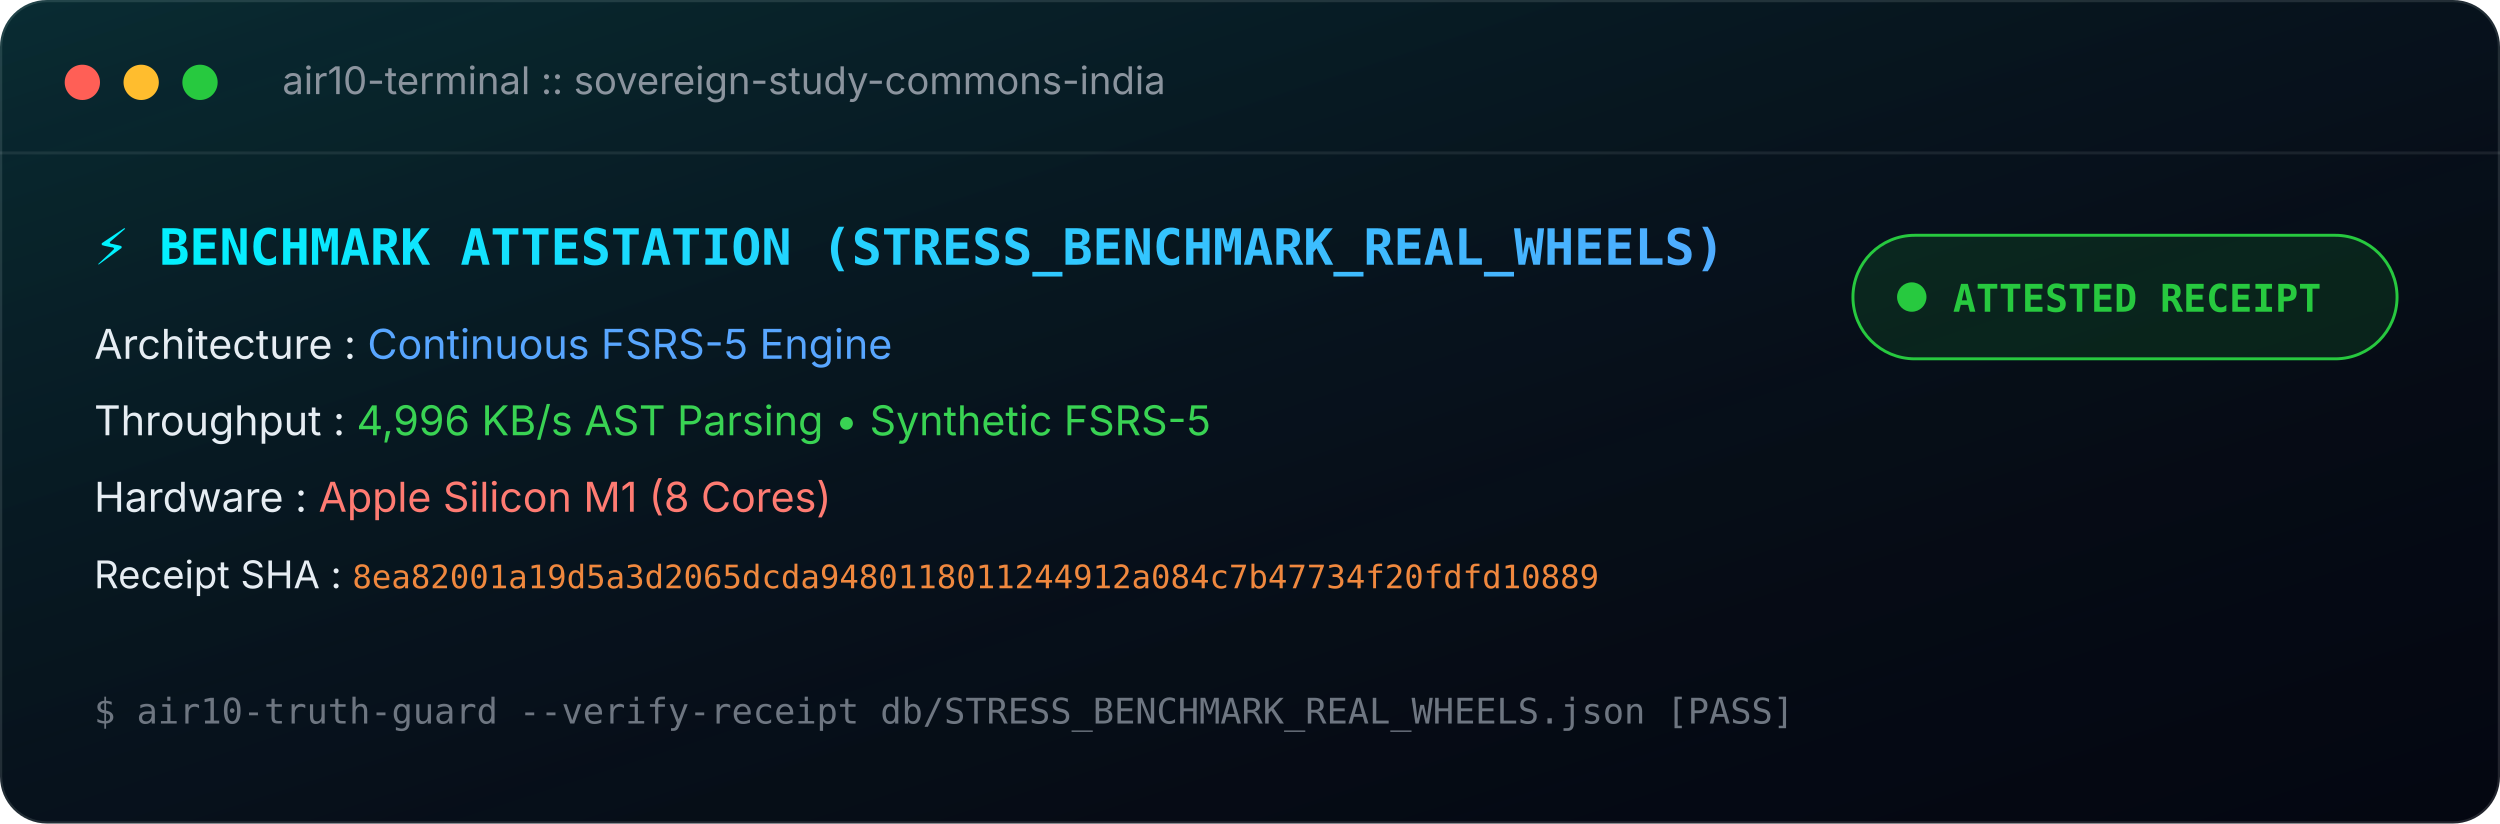
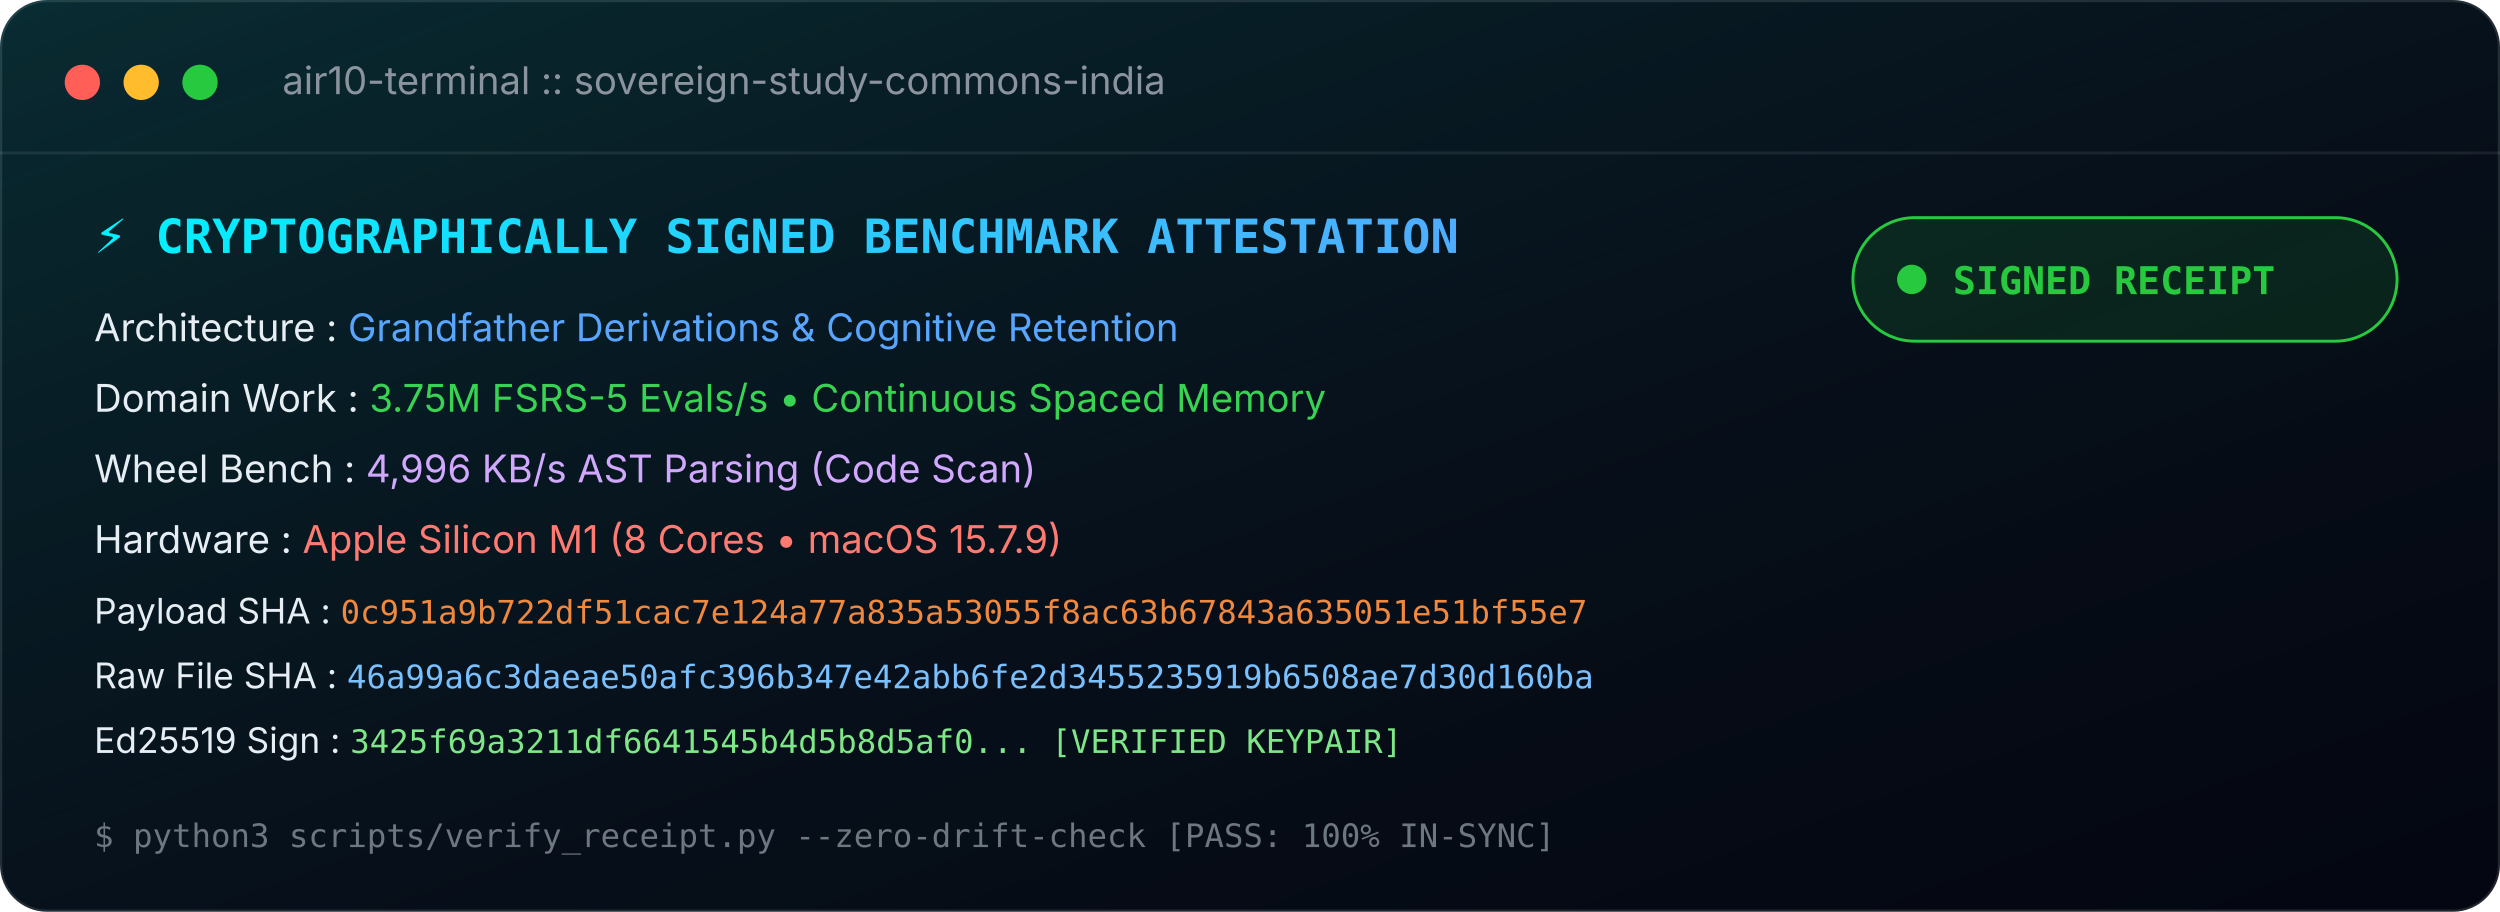
- <svg xmlns="http://www.w3.org/2000/svg" viewBox="0 0 850 280" width="100%" height="280">
+ <svg xmlns="http://www.w3.org/2000/svg" viewBox="0 0 850 310" width="100%" height="310">
  <defs>
    <linearGradient id="bg" x1="0%" y1="0%" x2="100%" y2="100%">
      <stop offset="0%" stop-color="#0a0f1d" />
      <stop offset="100%" stop-color="#040711" />
    </linearGradient>
    <linearGradient id="accent" x1="0%" y1="0%" x2="100%" y2="0%">
      <stop offset="0%" stop-color="#00f2fe" />
      <stop offset="100%" stop-color="#4facfe" />
    </linearGradient>
    <linearGradient id="glow" x1="0%" y1="0%" x2="100%" y2="100%">
      <stop offset="0%" stop-color="#00ffcc" stop-opacity="0.12" />
      <stop offset="100%" stop-color="#000000" stop-opacity="0" />
    </linearGradient>
  </defs>
-   <rect width="850" height="280" rx="16" fill="url(#bg)" stroke="rgba(255,255,255,0.12)" stroke-width="1.5" />
-   <rect width="850" height="280" rx="16" fill="url(#glow)" />
+   <rect width="850" height="310" rx="16" fill="url(#bg)" stroke="rgba(255,255,255,0.12)" stroke-width="1.5" />
+   <rect width="850" height="310" rx="16" fill="url(#glow)" />
  <circle cx="28" cy="28" r="6" fill="#ff5f56" />
  <circle cx="48" cy="28" r="6" fill="#ffbd2e" />
  <circle cx="68" cy="28" r="6" fill="#27c93f" />
  <text x="96" y="32" fill="#8b949e" font-family="-apple-system, BlinkMacSystemFont, monospace" font-size="13">air10-terminal :: sovereign-study-commons-india</text>
  <line x1="0" y1="52" x2="850" y2="52" stroke="rgba(255,255,255,0.08)" stroke-width="1" />
-   <text x="32" y="90" fill="url(#accent)" font-family="monospace" font-size="17" font-weight="bold">⚡ BENCHMARK ATTESTATION (STRESS_BENCHMARK_REAL_WHEELS)</text>
-   <text x="32" y="122" fill="#e6edf3" font-family="-apple-system, BlinkMacSystemFont, monospace" font-size="14">Architecture : <tspan fill="#58a6ff">Continuous FSRS-5 Engine</tspan>
+   <text x="32" y="86" fill="url(#accent)" font-family="monospace" font-size="16" font-weight="bold">⚡ CRYPTOGRAPHICALLY SIGNED BENCHMARK ATTESTATION</text>
+   <text x="32" y="116" fill="#e6edf3" font-family="-apple-system, BlinkMacSystemFont, monospace" font-size="13">Architecture : <tspan fill="#58a6ff">Grandfather Derivations &amp; Cognitive Retention</tspan>
  </text>
-   <text x="32" y="148" fill="#e6edf3" font-family="-apple-system, BlinkMacSystemFont, monospace" font-size="14">Throughput   : <tspan fill="#39d353">4,996 KB/s AST Parsing • Synthetic FSRS-5</tspan>
+   <text x="32" y="140" fill="#e6edf3" font-family="-apple-system, BlinkMacSystemFont, monospace" font-size="13">Domain Work  : <tspan fill="#39d353">3.75M FSRS-5 Evals/s • Continuous Spaced Memory</tspan>
  </text>
-   <text x="32" y="174" fill="#e6edf3" font-family="-apple-system, BlinkMacSystemFont, monospace" font-size="14">Hardware     : <tspan fill="#ff7b72">Apple Silicon M1 (8 Cores)</tspan>
+   <text x="32" y="164" fill="#e6edf3" font-family="-apple-system, BlinkMacSystemFont, monospace" font-size="13">Wheel Bench  : <tspan fill="#d2a8ff">4,996 KB/s AST Parsing (Code Scan)</tspan>
  </text>
-   <text x="32" y="200" fill="#e6edf3" font-family="-apple-system, BlinkMacSystemFont, monospace" font-size="13">Receipt SHA  : <tspan fill="#f0883e" font-family="monospace" font-size="11">8ea82001a19d5a3d2065dcda9480118011244912a084c7b47734f20fdfd10889</tspan>
+   <text x="32" y="188" fill="#e6edf3" font-family="-apple-system, BlinkMacSystemFont, monospace" font-size="13">Hardware     : <tspan fill="#ff7b72">Apple Silicon M1 (8 Cores • macOS 15.7.9)</tspan>
  </text>
-   <rect x="630" y="80" width="185" height="42" rx="21" fill="rgba(39, 201, 63, 0.12)" stroke="#27c93f" stroke-width="1" />
-   <circle cx="650" cy="101" r="5" fill="#27c93f" />
-   <text x="664" y="106" fill="#27c93f" font-family="monospace" font-size="13" font-weight="bold">ATTESTED RECEIPT</text>
-   <text x="32" y="246" fill="#6e7681" font-family="monospace" font-size="12">$ air10-truth-guard --verify-receipt db/STRESS_BENCHMARK_REAL_WHEELS.json [PASS]</text>
+   <text x="32" y="212" fill="#e6edf3" font-family="-apple-system, BlinkMacSystemFont, monospace" font-size="12">Payload SHA  : <tspan fill="#f0883e" font-family="monospace" font-size="11">0c951a9b722df51cac7e124a77a835a53055f8ac63b67843a635051e51bf55e7</tspan>
+   </text>
+   <text x="32" y="234" fill="#e6edf3" font-family="-apple-system, BlinkMacSystemFont, monospace" font-size="12">Raw File SHA : <tspan fill="#79c0ff" font-family="monospace" font-size="11">46a99a6c3daeae50afc396b347e42abb6fe2d3455235919b6508ae7d30d160ba</tspan>
+   </text>
+   <text x="32" y="256" fill="#e6edf3" font-family="-apple-system, BlinkMacSystemFont, monospace" font-size="12">Ed25519 Sign : <tspan fill="#7ee787" font-family="monospace" font-size="11">3425f69a3211df6641545b4d5b8d5af0... [VERIFIED KEYPAIR]</tspan>
+   </text>
+   <rect x="630" y="74" width="185" height="42" rx="21" fill="rgba(39, 201, 63, 0.12)" stroke="#27c93f" stroke-width="1" />
+   <circle cx="650" cy="95" r="5" fill="#27c93f" />
+   <text x="664" y="100" fill="#27c93f" font-family="monospace" font-size="13" font-weight="bold">SIGNED RECEIPT</text>
+   <text x="32" y="288" fill="#6e7681" font-family="monospace" font-size="11">$ python3 scripts/verify_receipt.py --zero-drift-check [PASS: 100% IN-SYNC]</text>
</svg>
